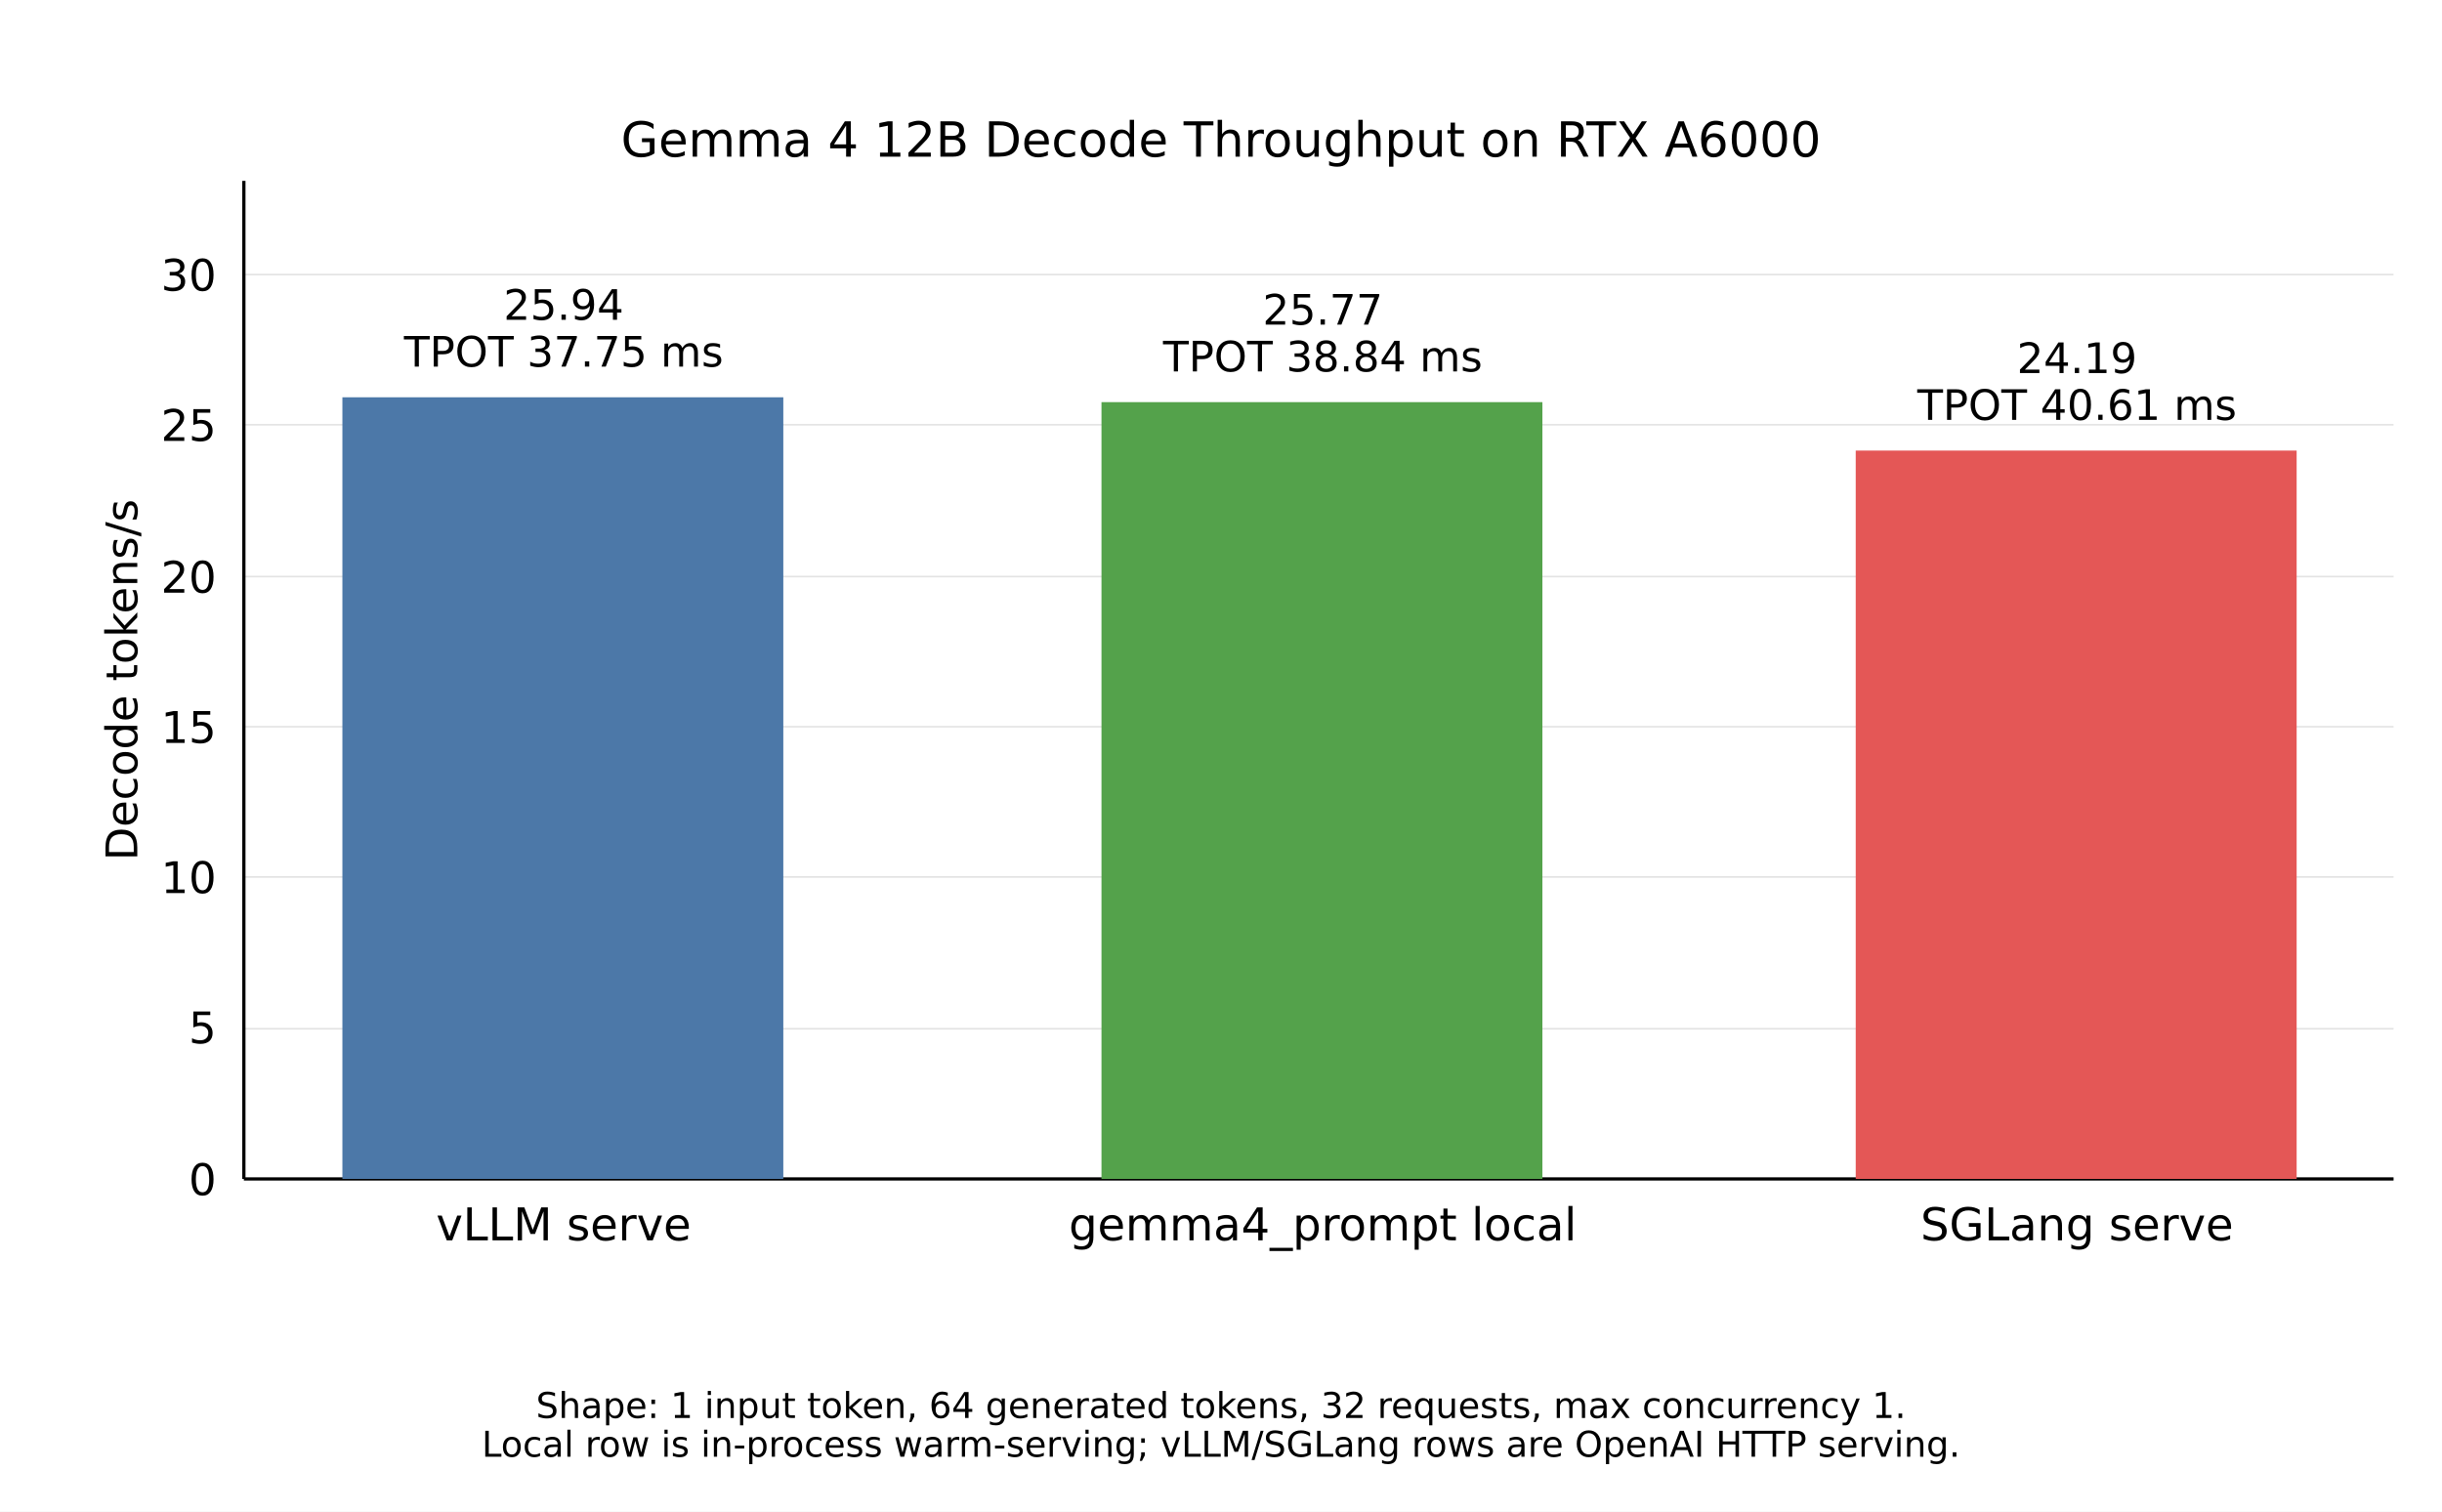
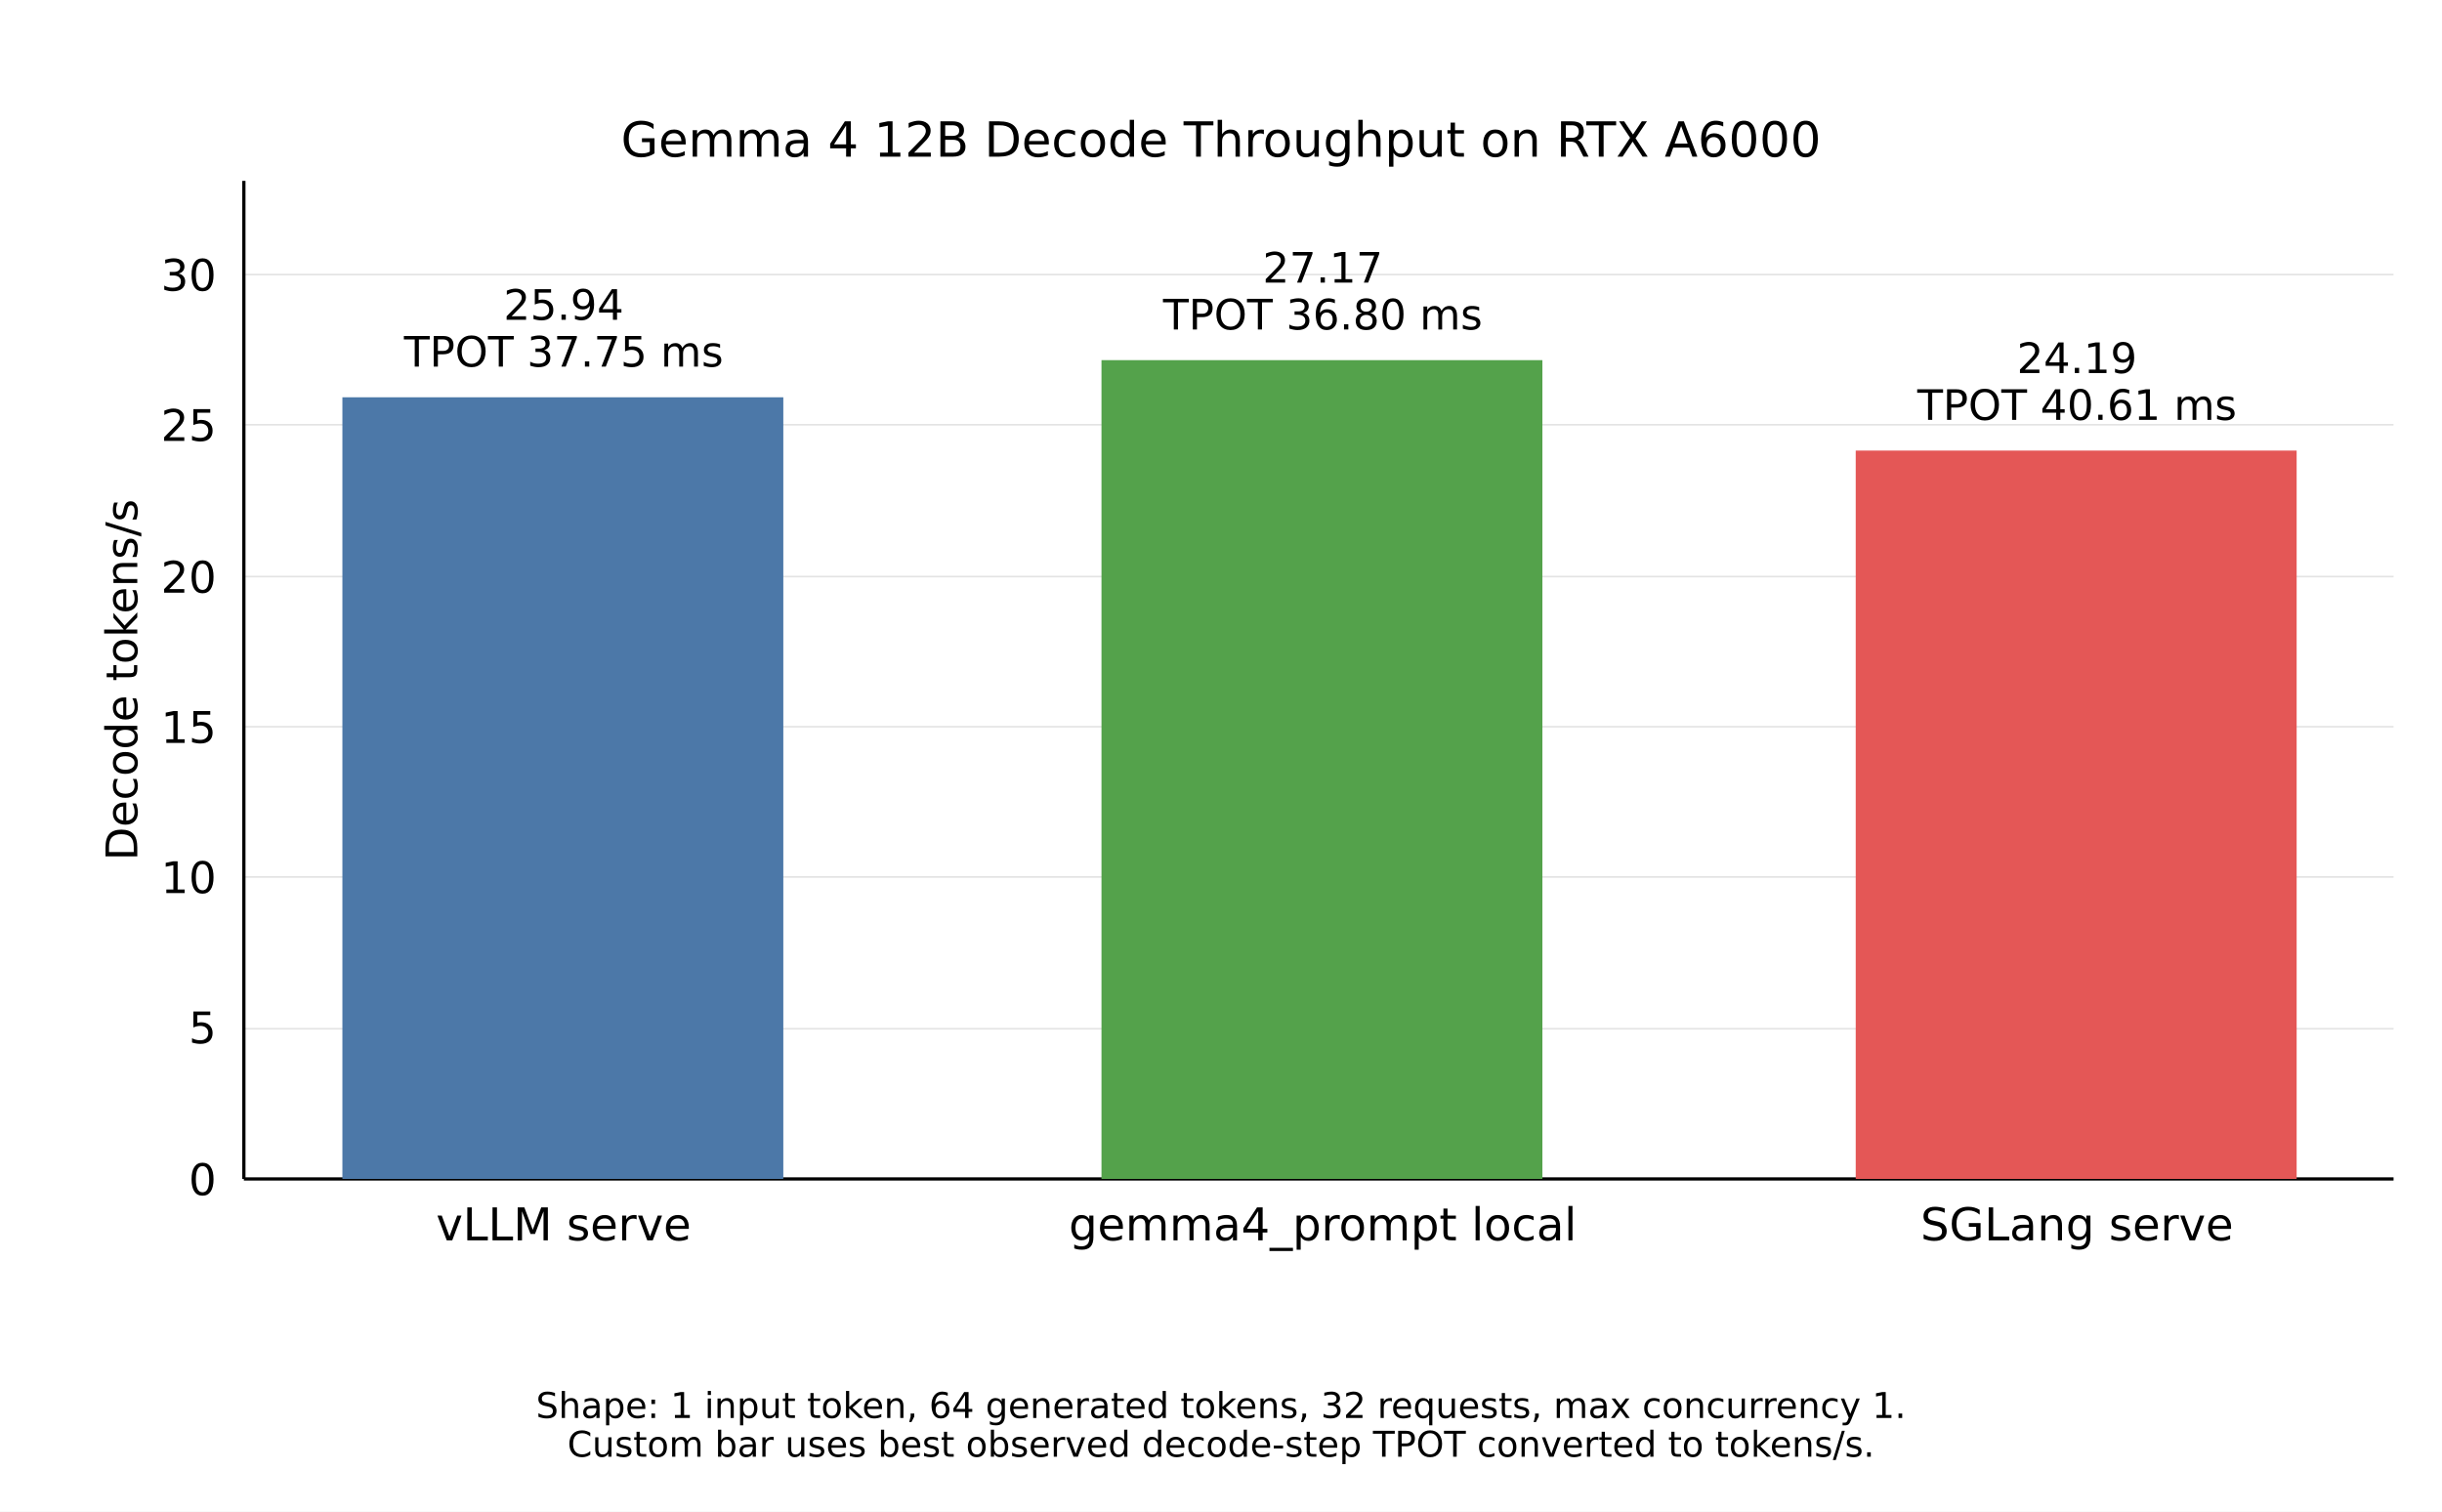
<svg xmlns="http://www.w3.org/2000/svg" width="1512" height="936" viewBox="0 0 1512 936" role="img" aria-labelledby="title desc">
  <rect width="1512" height="936" fill="#ffffff" />
  <g font-family="DejaVu Sans, Arial, sans-serif" fill="#000000">
    <text x="756" y="97" text-anchor="middle" font-size="30">Gemma 4 12B Decode Throughput on RTX A6000</text>
    <g stroke="#b0b0b0" stroke-opacity="0.35" stroke-width="1">
      <line x1="151" y1="730" x2="1482" y2="730" />
      <line x1="151" y1="637" x2="1482" y2="637" />
      <line x1="151" y1="543" x2="1482" y2="543" />
      <line x1="151" y1="450" x2="1482" y2="450" />
      <line x1="151" y1="357" x2="1482" y2="357" />
      <line x1="151" y1="263" x2="1482" y2="263" />
      <line x1="151" y1="170" x2="1482" y2="170" />
    </g>
    <g stroke="#000000" stroke-width="2">
      <line x1="151" y1="112" x2="151" y2="730" />
      <line x1="151" y1="730" x2="1482" y2="730" />
    </g>
    <g font-size="27" text-anchor="end">
      <text x="134" y="740">0</text>
      <text x="134" y="646">5</text>
      <text x="134" y="553">10</text>
      <text x="134" y="460">15</text>
      <text x="134" y="367">20</text>
      <text x="134" y="273">25</text>
      <text x="134" y="180">30</text>
    </g>
    <text x="85" y="421" transform="rotate(-90 85 421)" text-anchor="middle" font-size="27">Decode tokens/s</text>
    <rect x="212" y="246" width="273" height="484" fill="#4c78a8" />
-     <rect x="682" y="249" width="273" height="481" fill="#54a24b" />
+     <rect x="682" y="223" width="273" height="507" fill="#54a24b" />
    <rect x="1149" y="279" width="273" height="451" fill="#e45756" />
    <g font-size="26" text-anchor="middle">
      <text x="349" y="198">25.94</text>
      <text x="349" y="227">TPOT 37.75 ms</text>
-       <text x="819" y="201">25.77</text>
-       <text x="819" y="230">TPOT 38.84 ms</text>
+       <text x="819" y="175">27.17</text>
+       <text x="819" y="204">TPOT 36.80 ms</text>
      <text x="1286" y="231">24.19</text>
      <text x="1286" y="260">TPOT 40.61 ms</text>
    </g>
    <g font-size="28" text-anchor="middle">
      <text x="349" y="768">vLLM serve</text>
      <text x="819" y="768">gemma4_prompt local</text>
      <text x="1286" y="768">SGLang serve</text>
    </g>
    <g font-size="22" text-anchor="middle">
      <text x="756" y="878">Shape: 1 input token, 64 generated tokens, 32 requests, max concurrency 1.</text>
-       <text x="756" y="902">Local row is in-process warm-serving; vLLM/SGLang rows are OpenAI HTTP serving.</text>
+       <text x="756" y="902">Custom bar uses best observed decode-step TPOT converted to tokens/s.</text>
    </g>
  </g>
</svg>
